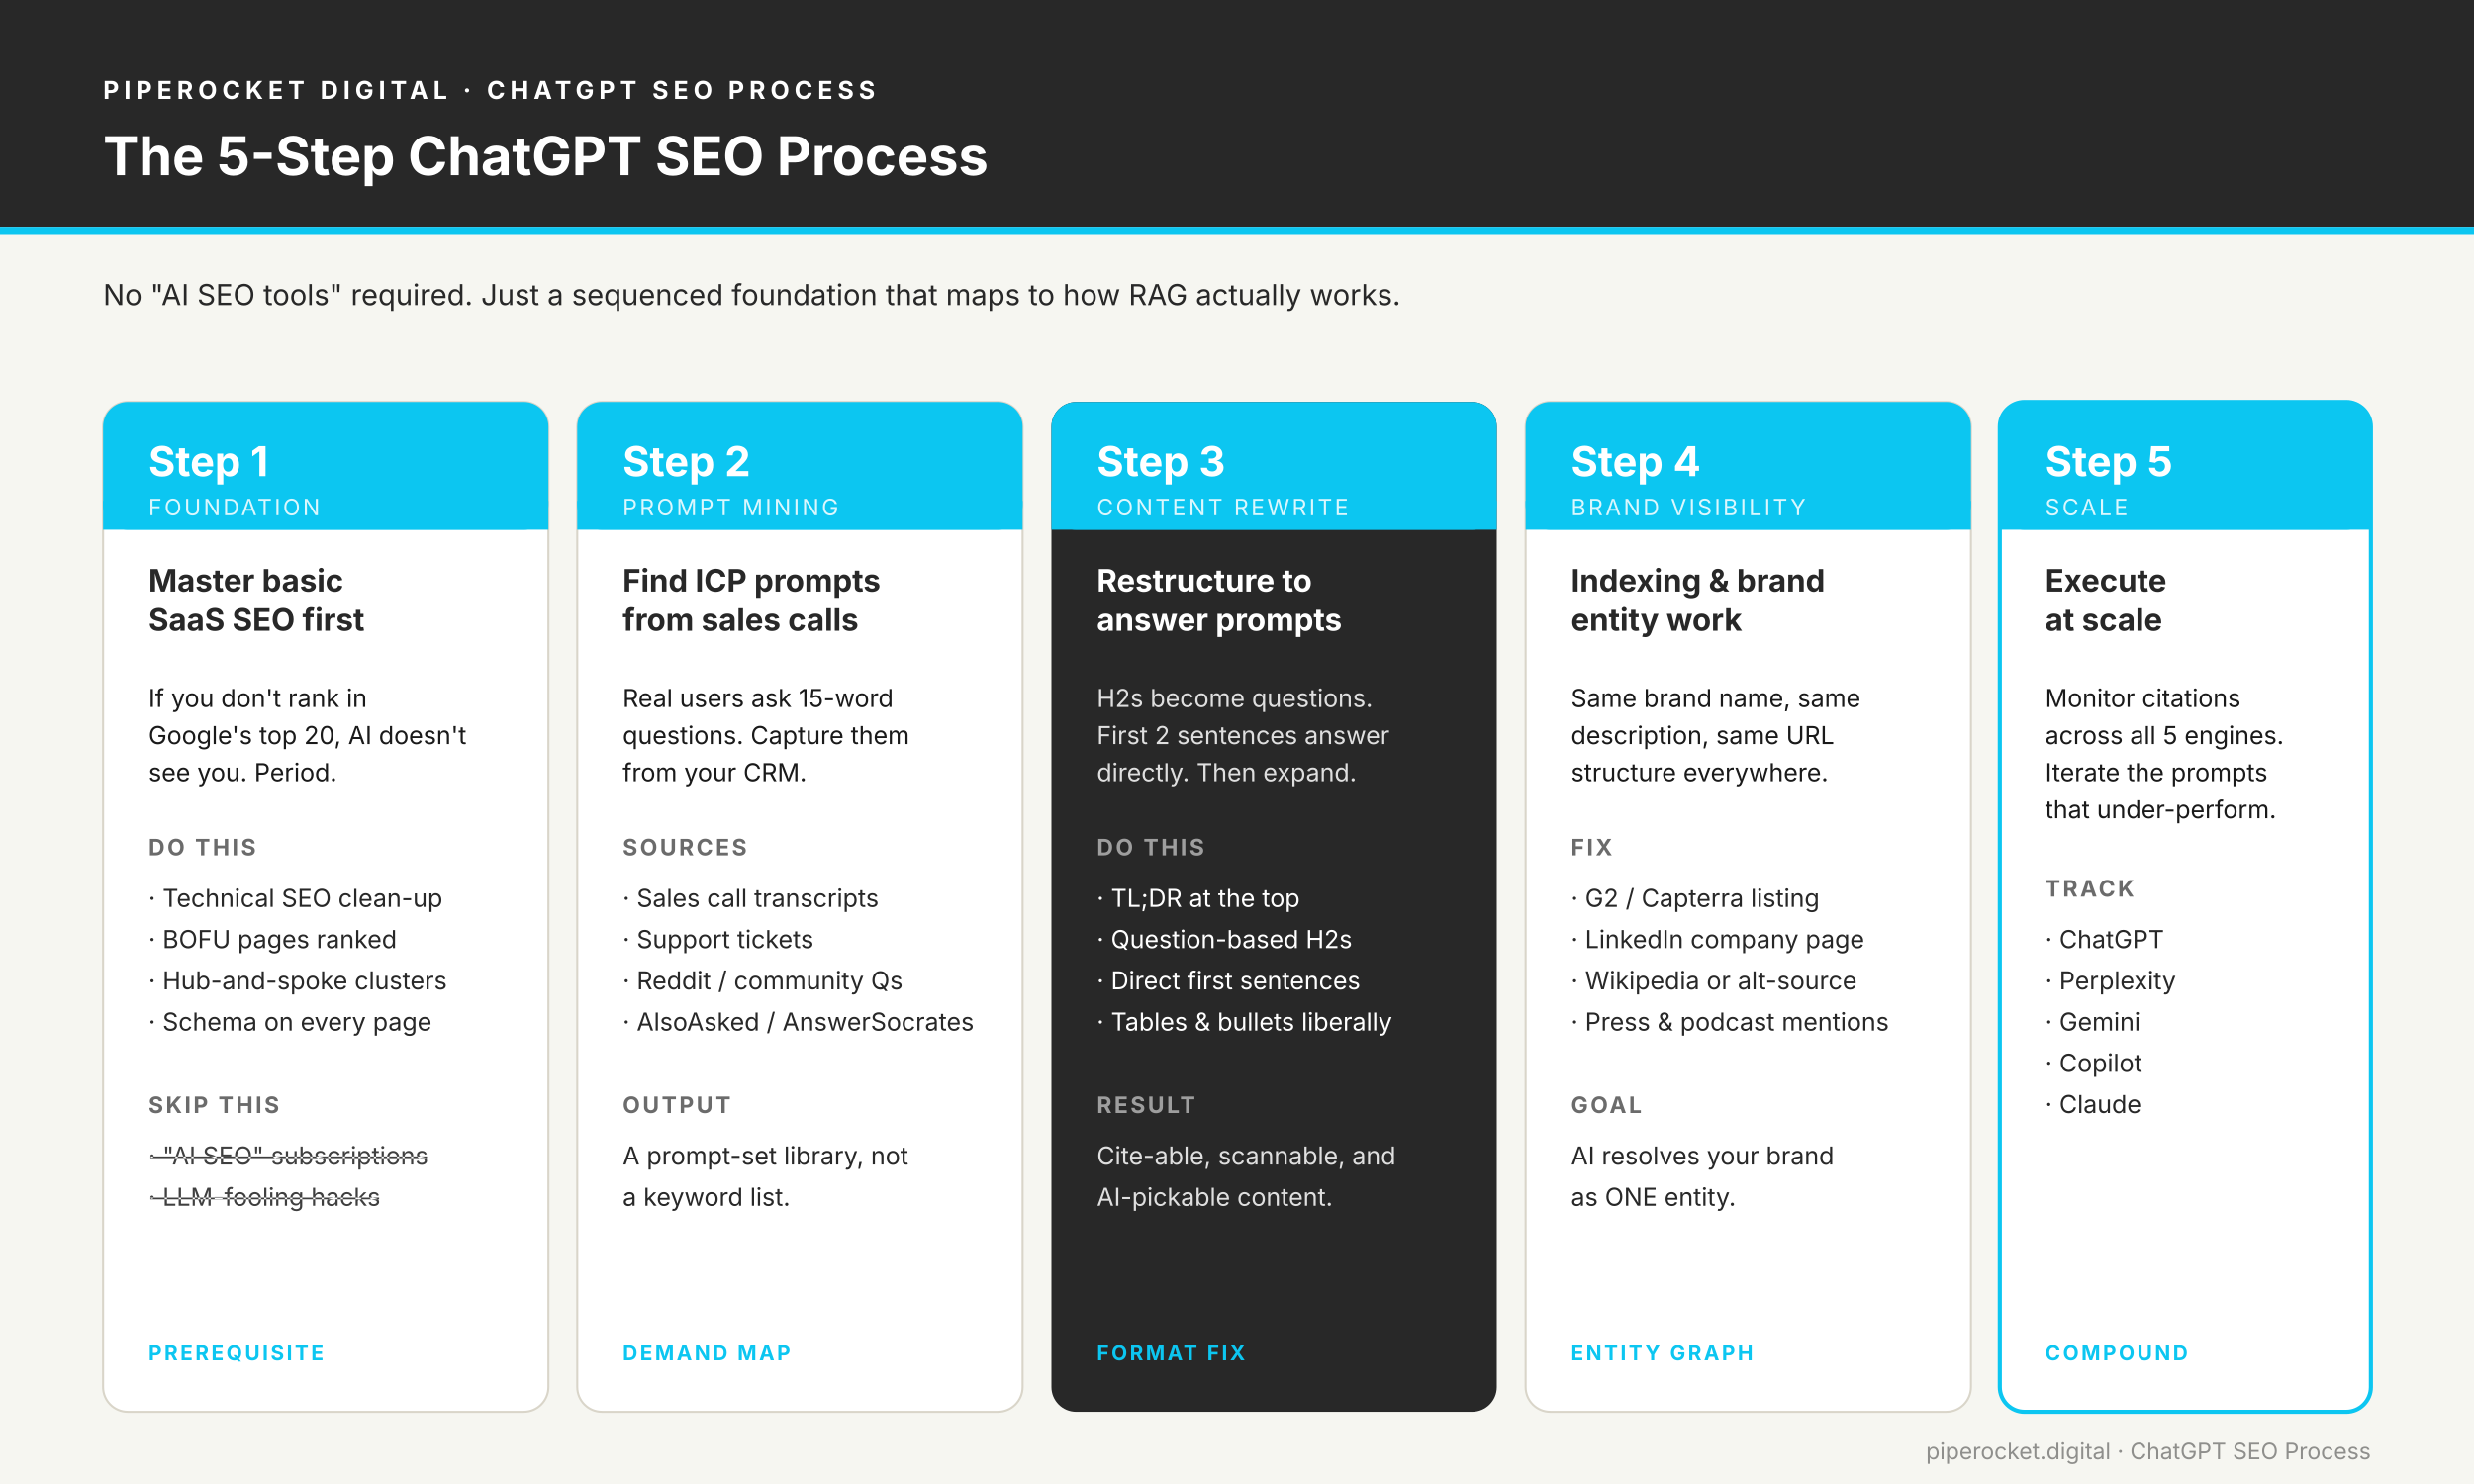
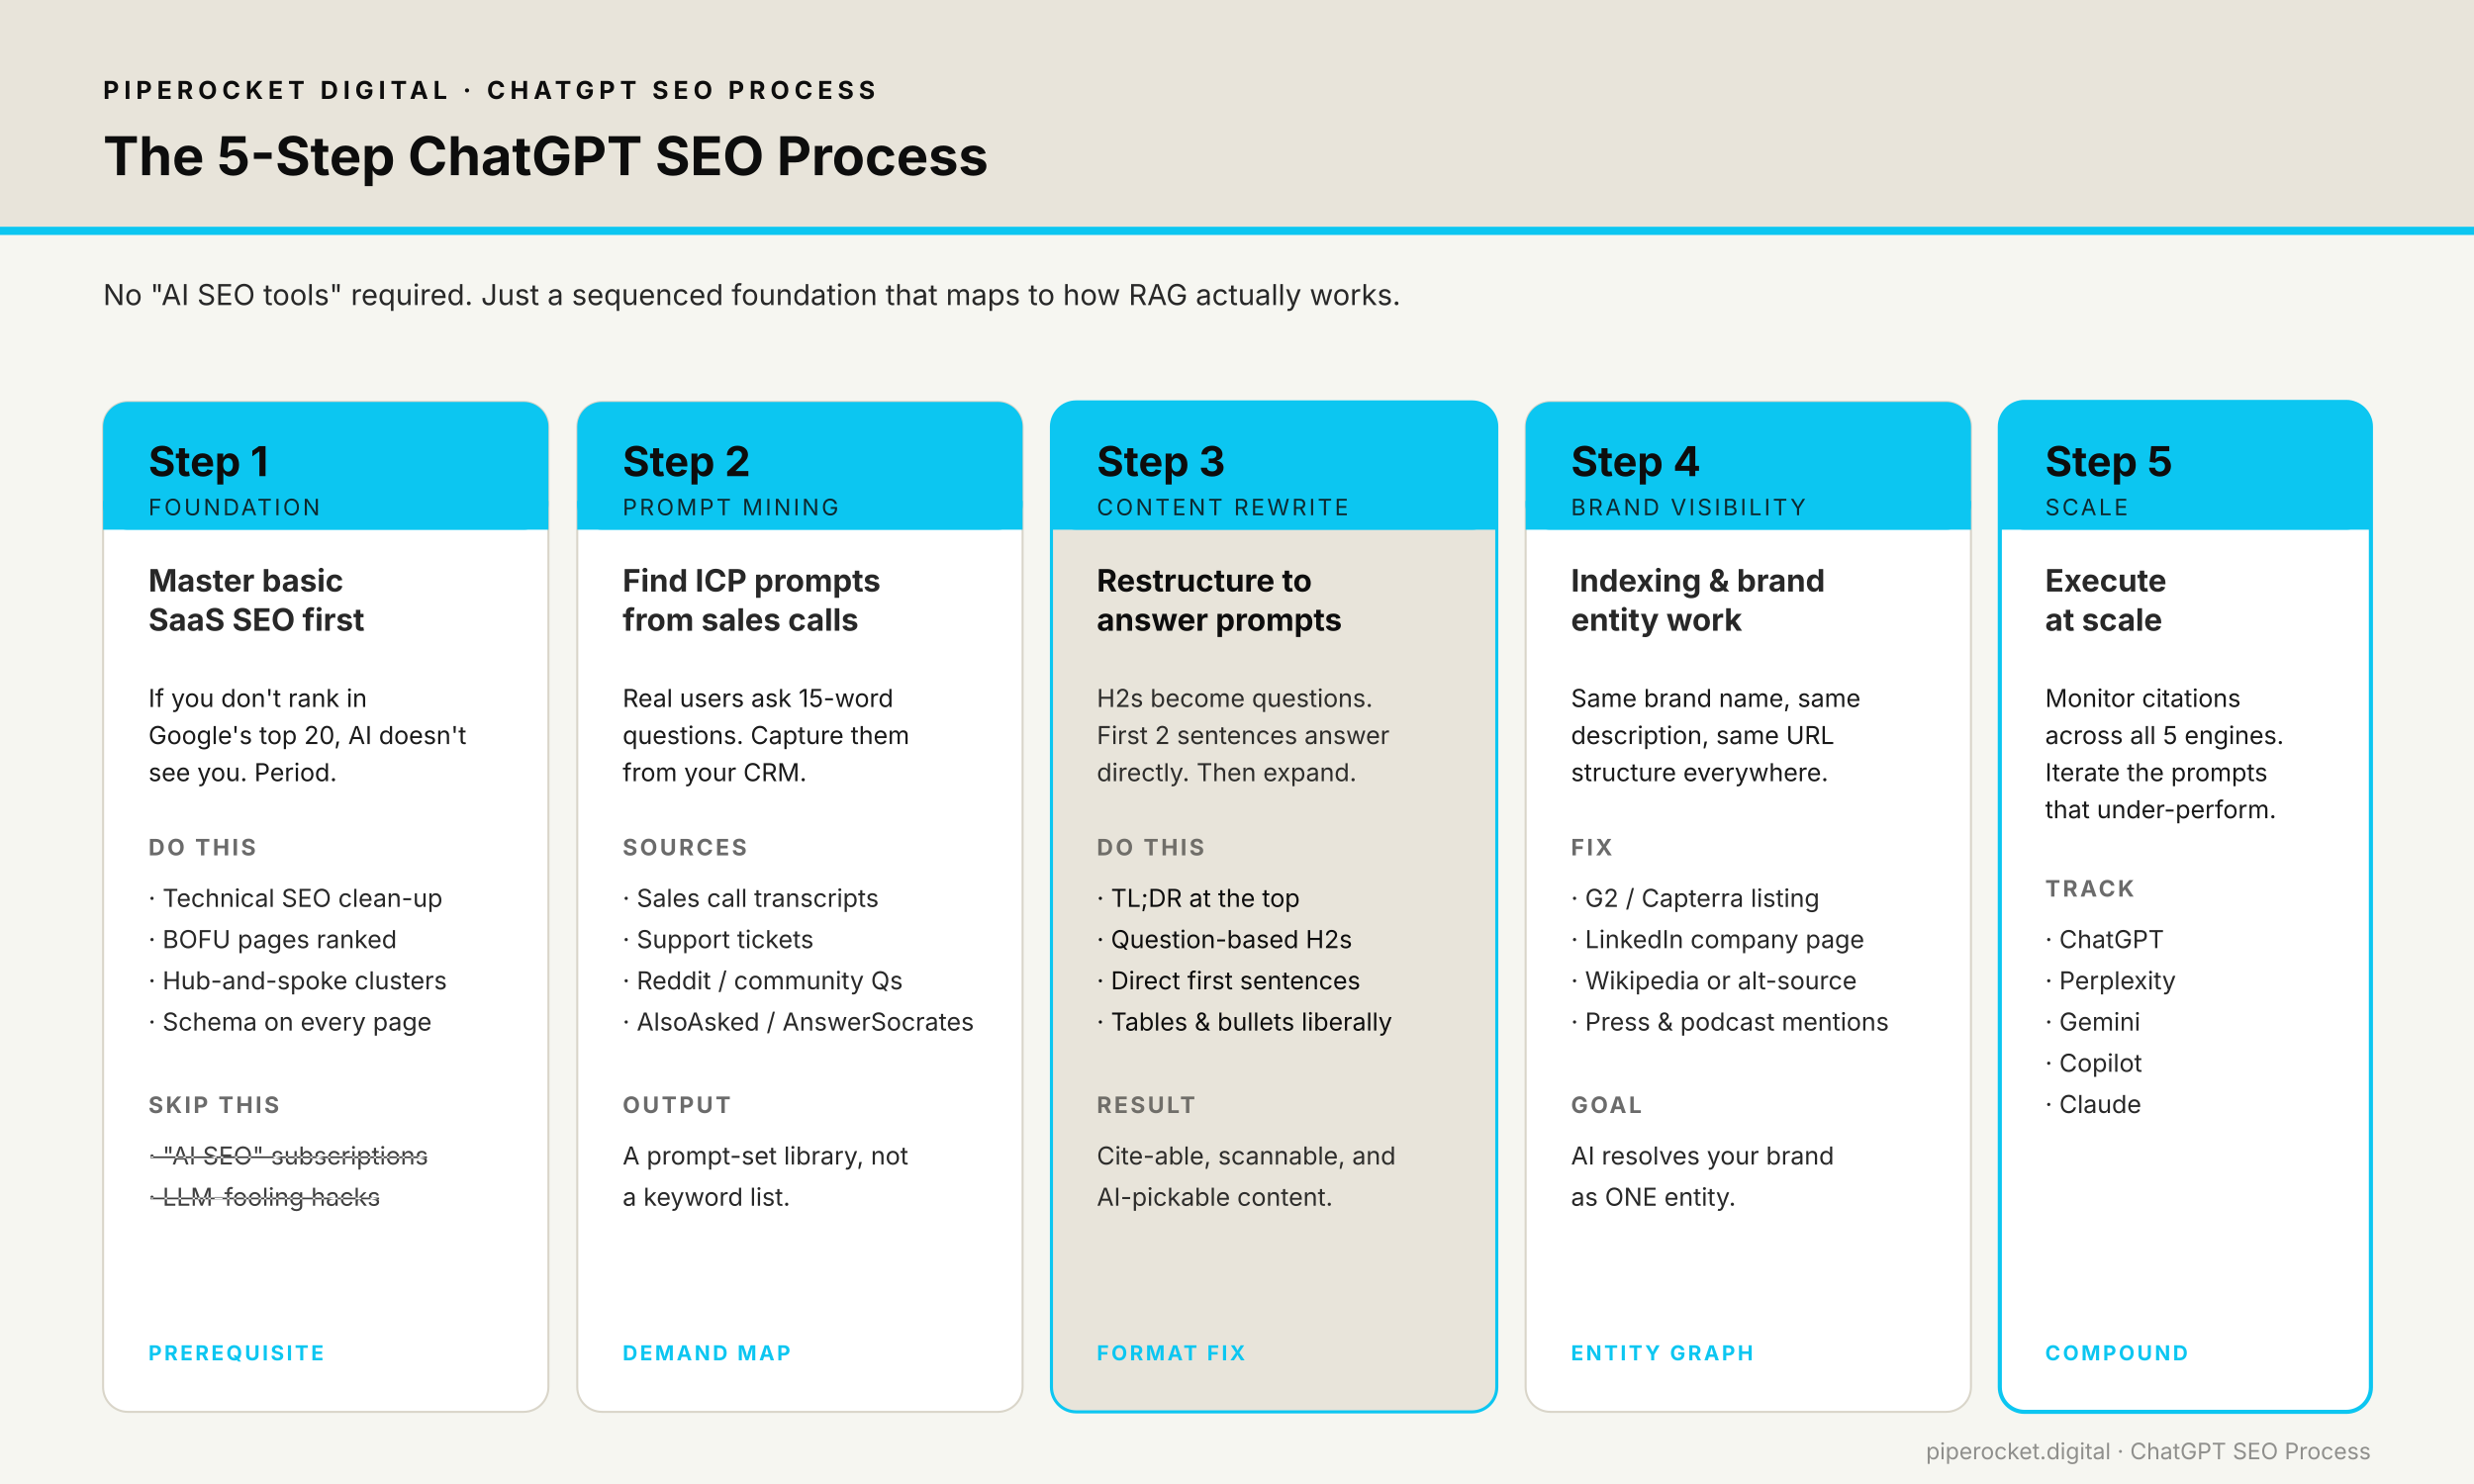
<svg xmlns="http://www.w3.org/2000/svg" viewBox="0 0 1200 720" role="img" aria-labelledby="title-cs desc-cs" font-family="Inter, -apple-system, BlinkMacSystemFont, 'Segoe UI', Arial, sans-serif">
  <rect width="1200" height="720" fill="#F6F6F1" />
-   <rect x="0" y="0" width="1200" height="110" fill="#282828" />
-   <text x="50" y="48" fill="#ffffff" font-size="12" font-weight="700" letter-spacing="2.4">PIPEROCKET DIGITAL · CHATGPT SEO PROCESS</text>
-   <text x="50" y="85" fill="#ffffff" font-size="26" font-weight="700">The 5-Step ChatGPT SEO Process</text>
+   <rect x="0" y="0" width="1200" height="110" fill="#E8E4DA" />
+   <text x="50" y="48" fill="#0D0D0D" font-size="12" font-weight="700" letter-spacing="2.4">PIPEROCKET DIGITAL · CHATGPT SEO PROCESS</text>
+   <text x="50" y="85" fill="#0D0D0D" font-size="26" font-weight="700">The 5-Step ChatGPT SEO Process</text>
  <rect x="0" y="110" width="1200" height="4" fill="#0CC6F1" />
  <text x="50" y="148" fill="#282828" font-size="14">No "AI SEO tools" required. Just a sequenced foundation that maps to how RAG actually works.</text>
  <g>
    <g transform="translate(50, 195)">
      <rect width="216" height="490" rx="12" fill="#ffffff" stroke="#D9D5C9" />
      <rect width="216" height="62" rx="12" fill="#0CC6F1" />
      <rect y="48" width="216" height="14" fill="#0CC6F1" />
-       <text x="22" y="36" fill="#ffffff" font-size="20" font-weight="700">Step 1</text>
-       <text x="22" y="55" fill="rgba(255,255,255,0.85)" font-size="11" letter-spacing="1.2">FOUNDATION</text>
+       <text x="22" y="36" fill="#0D0D0D" font-size="20" font-weight="700">Step 1</text>
+       <text x="22" y="55" fill="rgba(13, 13, 13, 0.85)" font-size="11" letter-spacing="1.2">FOUNDATION</text>
      <text x="22" y="92" fill="#282828" font-size="15" font-weight="700">Master basic</text>
      <text x="22" y="111" fill="#282828" font-size="15" font-weight="700">SaaS SEO first</text>
      <text x="22" y="148" fill="#1A1A1A" font-size="12">If you don't rank in</text>
      <text x="22" y="166" fill="#1A1A1A" font-size="12">Google's top 20, AI doesn't</text>
      <text x="22" y="184" fill="#1A1A1A" font-size="12">see you. Period.</text>
      <text x="22" y="220" fill="#6B6B6B" font-size="11" font-weight="700" letter-spacing="1.2">DO THIS</text>
      <text x="22" y="245" fill="#282828" font-size="12">· Technical SEO clean-up</text>
      <text x="22" y="265" fill="#282828" font-size="12">· BOFU pages ranked</text>
      <text x="22" y="285" fill="#282828" font-size="12">· Hub-and-spoke clusters</text>
      <text x="22" y="305" fill="#282828" font-size="12">· Schema on every page</text>
      <text x="22" y="345" fill="#6B6B6B" font-size="11" font-weight="700" letter-spacing="1.2">SKIP THIS</text>
      <text x="22" y="370" fill="#3F3F3F" font-size="12" text-decoration="line-through">· "AI SEO" subscriptions</text>
      <text x="22" y="390" fill="#3F3F3F" font-size="12" text-decoration="line-through">· LLM-fooling hacks</text>
      <text x="22" y="465" fill="#0CC6F1" font-size="10" font-weight="700" letter-spacing="1.2">PREREQUISITE</text>
    </g>
    <g transform="translate(280, 195)">
      <rect width="216" height="490" rx="12" fill="#ffffff" stroke="#D9D5C9" />
      <rect width="216" height="62" rx="12" fill="#0CC6F1" />
      <rect y="48" width="216" height="14" fill="#0CC6F1" />
-       <text x="22" y="36" fill="#ffffff" font-size="20" font-weight="700">Step 2</text>
-       <text x="22" y="55" fill="rgba(255,255,255,0.85)" font-size="11" letter-spacing="1.2">PROMPT MINING</text>
+       <text x="22" y="36" fill="#0D0D0D" font-size="20" font-weight="700">Step 2</text>
+       <text x="22" y="55" fill="rgba(13, 13, 13, 0.85)" font-size="11" letter-spacing="1.2">PROMPT MINING</text>
      <text x="22" y="92" fill="#282828" font-size="15" font-weight="700">Find ICP prompts</text>
      <text x="22" y="111" fill="#282828" font-size="15" font-weight="700">from sales calls</text>
      <text x="22" y="148" fill="#1A1A1A" font-size="12">Real users ask 15-word</text>
      <text x="22" y="166" fill="#1A1A1A" font-size="12">questions. Capture them</text>
      <text x="22" y="184" fill="#1A1A1A" font-size="12">from your CRM.</text>
      <text x="22" y="220" fill="#6B6B6B" font-size="11" font-weight="700" letter-spacing="1.2">SOURCES</text>
      <text x="22" y="245" fill="#282828" font-size="12">· Sales call transcripts</text>
      <text x="22" y="265" fill="#282828" font-size="12">· Support tickets</text>
      <text x="22" y="285" fill="#282828" font-size="12">· Reddit / community Qs</text>
      <text x="22" y="305" fill="#282828" font-size="12">· AlsoAsked / AnswerSocrates</text>
      <text x="22" y="345" fill="#6B6B6B" font-size="11" font-weight="700" letter-spacing="1.2">OUTPUT</text>
      <text x="22" y="370" fill="#282828" font-size="12">A prompt-set library, not</text>
      <text x="22" y="390" fill="#282828" font-size="12">a keyword list.</text>
      <text x="22" y="465" fill="#0CC6F1" font-size="10" font-weight="700" letter-spacing="1.2">DEMAND MAP</text>
    </g>
    <g transform="translate(510, 195)">
-       <rect width="216" height="490" rx="12" fill="#282828" />
+       <rect width="216" height="490" rx="12" fill="#E8E4DA" stroke="#0CC6F1" stroke-width="1.5" />
      <rect width="216" height="62" rx="12" fill="#0CC6F1" />
      <rect y="48" width="216" height="14" fill="#0CC6F1" />
-       <text x="22" y="36" fill="#ffffff" font-size="20" font-weight="700">Step 3</text>
-       <text x="22" y="55" fill="rgba(255,255,255,0.85)" font-size="11" letter-spacing="1.2">CONTENT REWRITE</text>
-       <text x="22" y="92" fill="#ffffff" font-size="15" font-weight="700">Restructure to</text>
-       <text x="22" y="111" fill="#ffffff" font-size="15" font-weight="700">answer prompts</text>
-       <text x="22" y="148" fill="rgba(255,255,255,0.85)" font-size="12">H2s become questions.</text>
-       <text x="22" y="166" fill="rgba(255,255,255,0.85)" font-size="12">First 2 sentences answer</text>
-       <text x="22" y="184" fill="rgba(255,255,255,0.85)" font-size="12">directly. Then expand.</text>
-       <text x="22" y="220" fill="rgba(255,255,255,0.55)" font-size="11" font-weight="700" letter-spacing="1.2">DO THIS</text>
-       <text x="22" y="245" fill="#ffffff" font-size="12">· TL;DR at the top</text>
-       <text x="22" y="265" fill="#ffffff" font-size="12">· Question-based H2s</text>
-       <text x="22" y="285" fill="#ffffff" font-size="12">· Direct first sentences</text>
-       <text x="22" y="305" fill="#ffffff" font-size="12">· Tables &amp; bullets liberally</text>
-       <text x="22" y="345" fill="rgba(255,255,255,0.55)" font-size="11" font-weight="700" letter-spacing="1.2">RESULT</text>
-       <text x="22" y="370" fill="rgba(255,255,255,0.85)" font-size="12">Cite-able, scannable, and</text>
-       <text x="22" y="390" fill="rgba(255,255,255,0.85)" font-size="12">AI-pickable content.</text>
+       <text x="22" y="36" fill="#0D0D0D" font-size="20" font-weight="700">Step 3</text>
+       <text x="22" y="55" fill="rgba(13, 13, 13, 0.85)" font-size="11" letter-spacing="1.2">CONTENT REWRITE</text>
+       <text x="22" y="92" fill="#0D0D0D" font-size="15" font-weight="700">Restructure to</text>
+       <text x="22" y="111" fill="#0D0D0D" font-size="15" font-weight="700">answer prompts</text>
+       <text x="22" y="148" fill="rgba(13, 13, 13, 0.85)" font-size="12">H2s become questions.</text>
+       <text x="22" y="166" fill="rgba(13, 13, 13, 0.85)" font-size="12">First 2 sentences answer</text>
+       <text x="22" y="184" fill="rgba(13, 13, 13, 0.85)" font-size="12">directly. Then expand.</text>
+       <text x="22" y="220" fill="rgba(13, 13, 13, 0.55)" font-size="11" font-weight="700" letter-spacing="1.2">DO THIS</text>
+       <text x="22" y="245" fill="#0D0D0D" font-size="12">· TL;DR at the top</text>
+       <text x="22" y="265" fill="#0D0D0D" font-size="12">· Question-based H2s</text>
+       <text x="22" y="285" fill="#0D0D0D" font-size="12">· Direct first sentences</text>
+       <text x="22" y="305" fill="#0D0D0D" font-size="12">· Tables &amp; bullets liberally</text>
+       <text x="22" y="345" fill="rgba(13, 13, 13, 0.55)" font-size="11" font-weight="700" letter-spacing="1.2">RESULT</text>
+       <text x="22" y="370" fill="rgba(13, 13, 13, 0.85)" font-size="12">Cite-able, scannable, and</text>
+       <text x="22" y="390" fill="rgba(13, 13, 13, 0.85)" font-size="12">AI-pickable content.</text>
      <text x="22" y="465" fill="#0CC6F1" font-size="10" font-weight="700" letter-spacing="1.2">FORMAT FIX</text>
    </g>
    <g transform="translate(740, 195)">
      <rect width="216" height="490" rx="12" fill="#ffffff" stroke="#D9D5C9" />
      <rect width="216" height="62" rx="12" fill="#0CC6F1" />
      <rect y="48" width="216" height="14" fill="#0CC6F1" />
-       <text x="22" y="36" fill="#ffffff" font-size="20" font-weight="700">Step 4</text>
-       <text x="22" y="55" fill="rgba(255,255,255,0.85)" font-size="11" letter-spacing="1.2">BRAND VISIBILITY</text>
+       <text x="22" y="36" fill="#0D0D0D" font-size="20" font-weight="700">Step 4</text>
+       <text x="22" y="55" fill="rgba(13, 13, 13, 0.85)" font-size="11" letter-spacing="1.2">BRAND VISIBILITY</text>
      <text x="22" y="92" fill="#282828" font-size="15" font-weight="700">Indexing &amp; brand</text>
      <text x="22" y="111" fill="#282828" font-size="15" font-weight="700">entity work</text>
      <text x="22" y="148" fill="#1A1A1A" font-size="12">Same brand name, same</text>
      <text x="22" y="166" fill="#1A1A1A" font-size="12">description, same URL</text>
      <text x="22" y="184" fill="#1A1A1A" font-size="12">structure everywhere.</text>
      <text x="22" y="220" fill="#6B6B6B" font-size="11" font-weight="700" letter-spacing="1.2">FIX</text>
      <text x="22" y="245" fill="#282828" font-size="12">· G2 / Capterra listing</text>
      <text x="22" y="265" fill="#282828" font-size="12">· LinkedIn company page</text>
      <text x="22" y="285" fill="#282828" font-size="12">· Wikipedia or alt-source</text>
      <text x="22" y="305" fill="#282828" font-size="12">· Press &amp; podcast mentions</text>
      <text x="22" y="345" fill="#6B6B6B" font-size="11" font-weight="700" letter-spacing="1.2">GOAL</text>
      <text x="22" y="370" fill="#282828" font-size="12">AI resolves your brand</text>
      <text x="22" y="390" fill="#282828" font-size="12">as ONE entity.</text>
      <text x="22" y="465" fill="#0CC6F1" font-size="10" font-weight="700" letter-spacing="1.2">ENTITY GRAPH</text>
    </g>
    <g transform="translate(970, 195)">
      <rect width="180" height="490" rx="12" fill="#ffffff" stroke="#0CC6F1" stroke-width="2" />
      <rect width="180" height="62" rx="12" fill="#0CC6F1" />
      <rect y="48" width="180" height="14" fill="#0CC6F1" />
-       <text x="22" y="36" fill="#ffffff" font-size="20" font-weight="700">Step 5</text>
-       <text x="22" y="55" fill="rgba(255,255,255,0.85)" font-size="11" letter-spacing="1.2">SCALE</text>
+       <text x="22" y="36" fill="#0D0D0D" font-size="20" font-weight="700">Step 5</text>
+       <text x="22" y="55" fill="rgba(13, 13, 13, 0.85)" font-size="11" letter-spacing="1.2">SCALE</text>
      <text x="22" y="92" fill="#282828" font-size="15" font-weight="700">Execute</text>
      <text x="22" y="111" fill="#282828" font-size="15" font-weight="700">at scale</text>
      <text x="22" y="148" fill="#1A1A1A" font-size="12">Monitor citations</text>
      <text x="22" y="166" fill="#1A1A1A" font-size="12">across all 5 engines.</text>
      <text x="22" y="184" fill="#1A1A1A" font-size="12">Iterate the prompts</text>
      <text x="22" y="202" fill="#1A1A1A" font-size="12">that under-perform.</text>
      <text x="22" y="240" fill="#6B6B6B" font-size="11" font-weight="700" letter-spacing="1.2">TRACK</text>
      <text x="22" y="265" fill="#282828" font-size="12">· ChatGPT</text>
      <text x="22" y="285" fill="#282828" font-size="12">· Perplexity</text>
      <text x="22" y="305" fill="#282828" font-size="12">· Gemini</text>
      <text x="22" y="325" fill="#282828" font-size="12">· Copilot</text>
      <text x="22" y="345" fill="#282828" font-size="12">· Claude</text>
      <text x="22" y="465" fill="#0CC6F1" font-size="10" font-weight="700" letter-spacing="1.2">COMPOUND</text>
    </g>
  </g>
  <text x="1150" y="708" fill="rgba(40,40,40,0.5)" font-size="11" text-anchor="end">piperocket.digital · ChatGPT SEO Process</text>
</svg>
